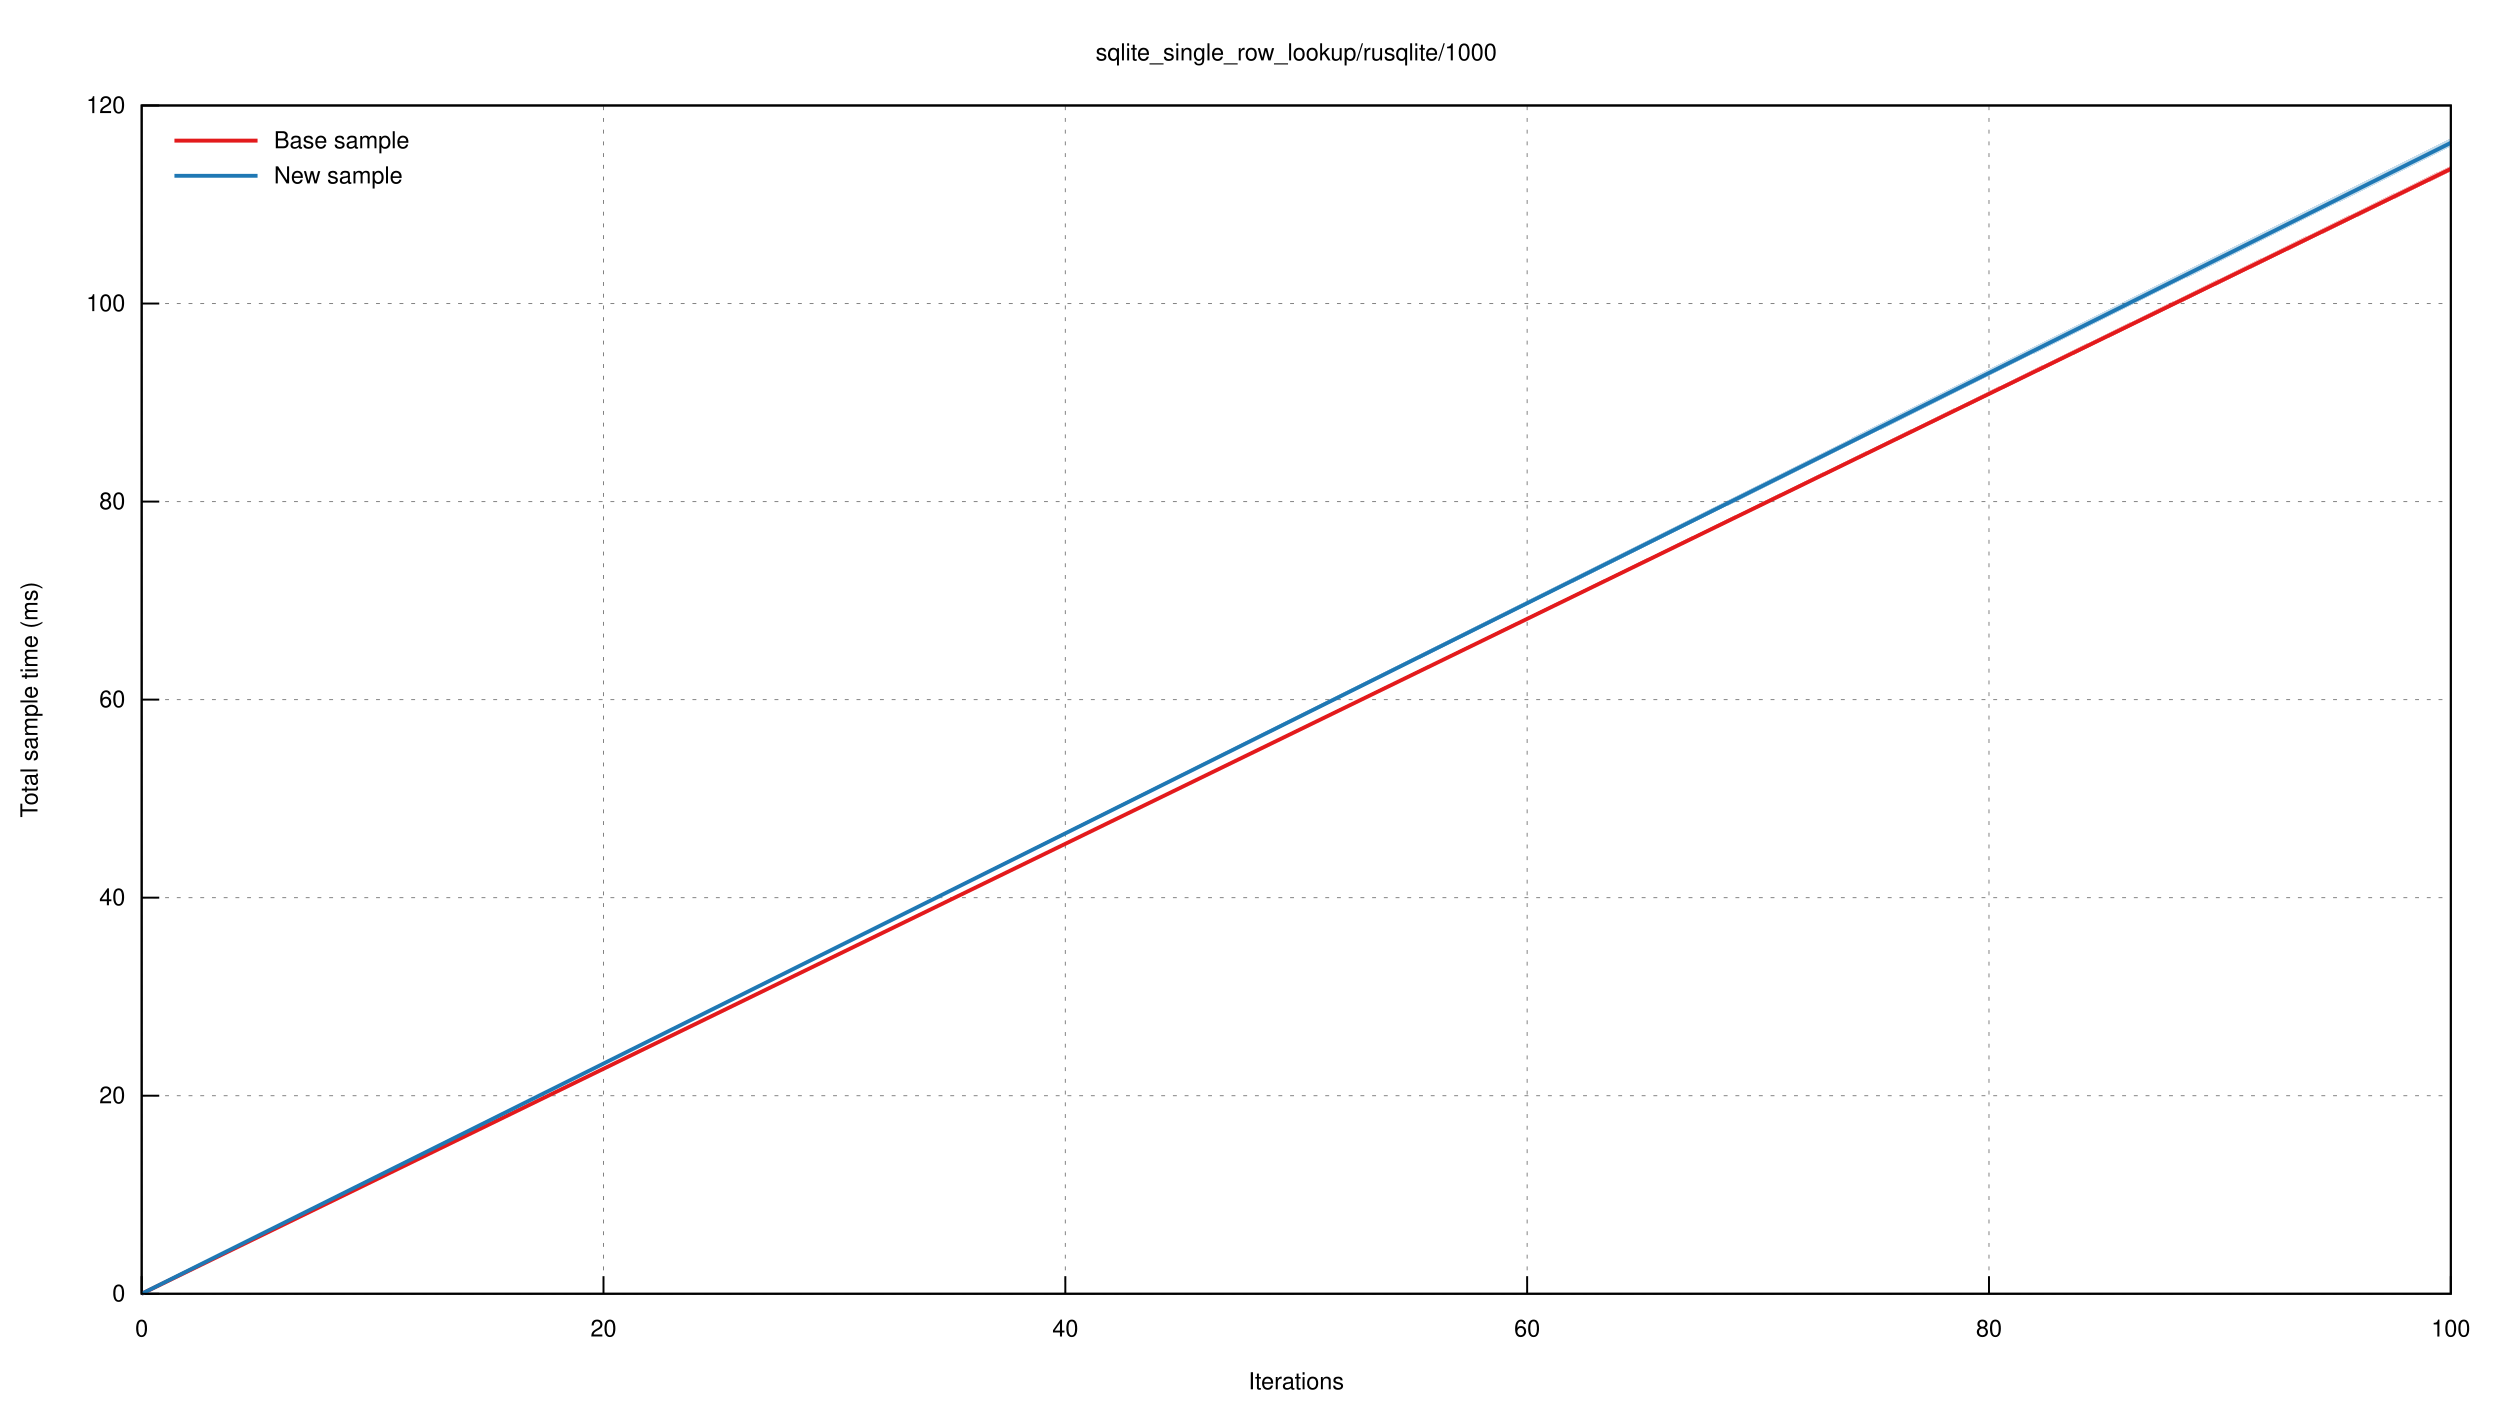
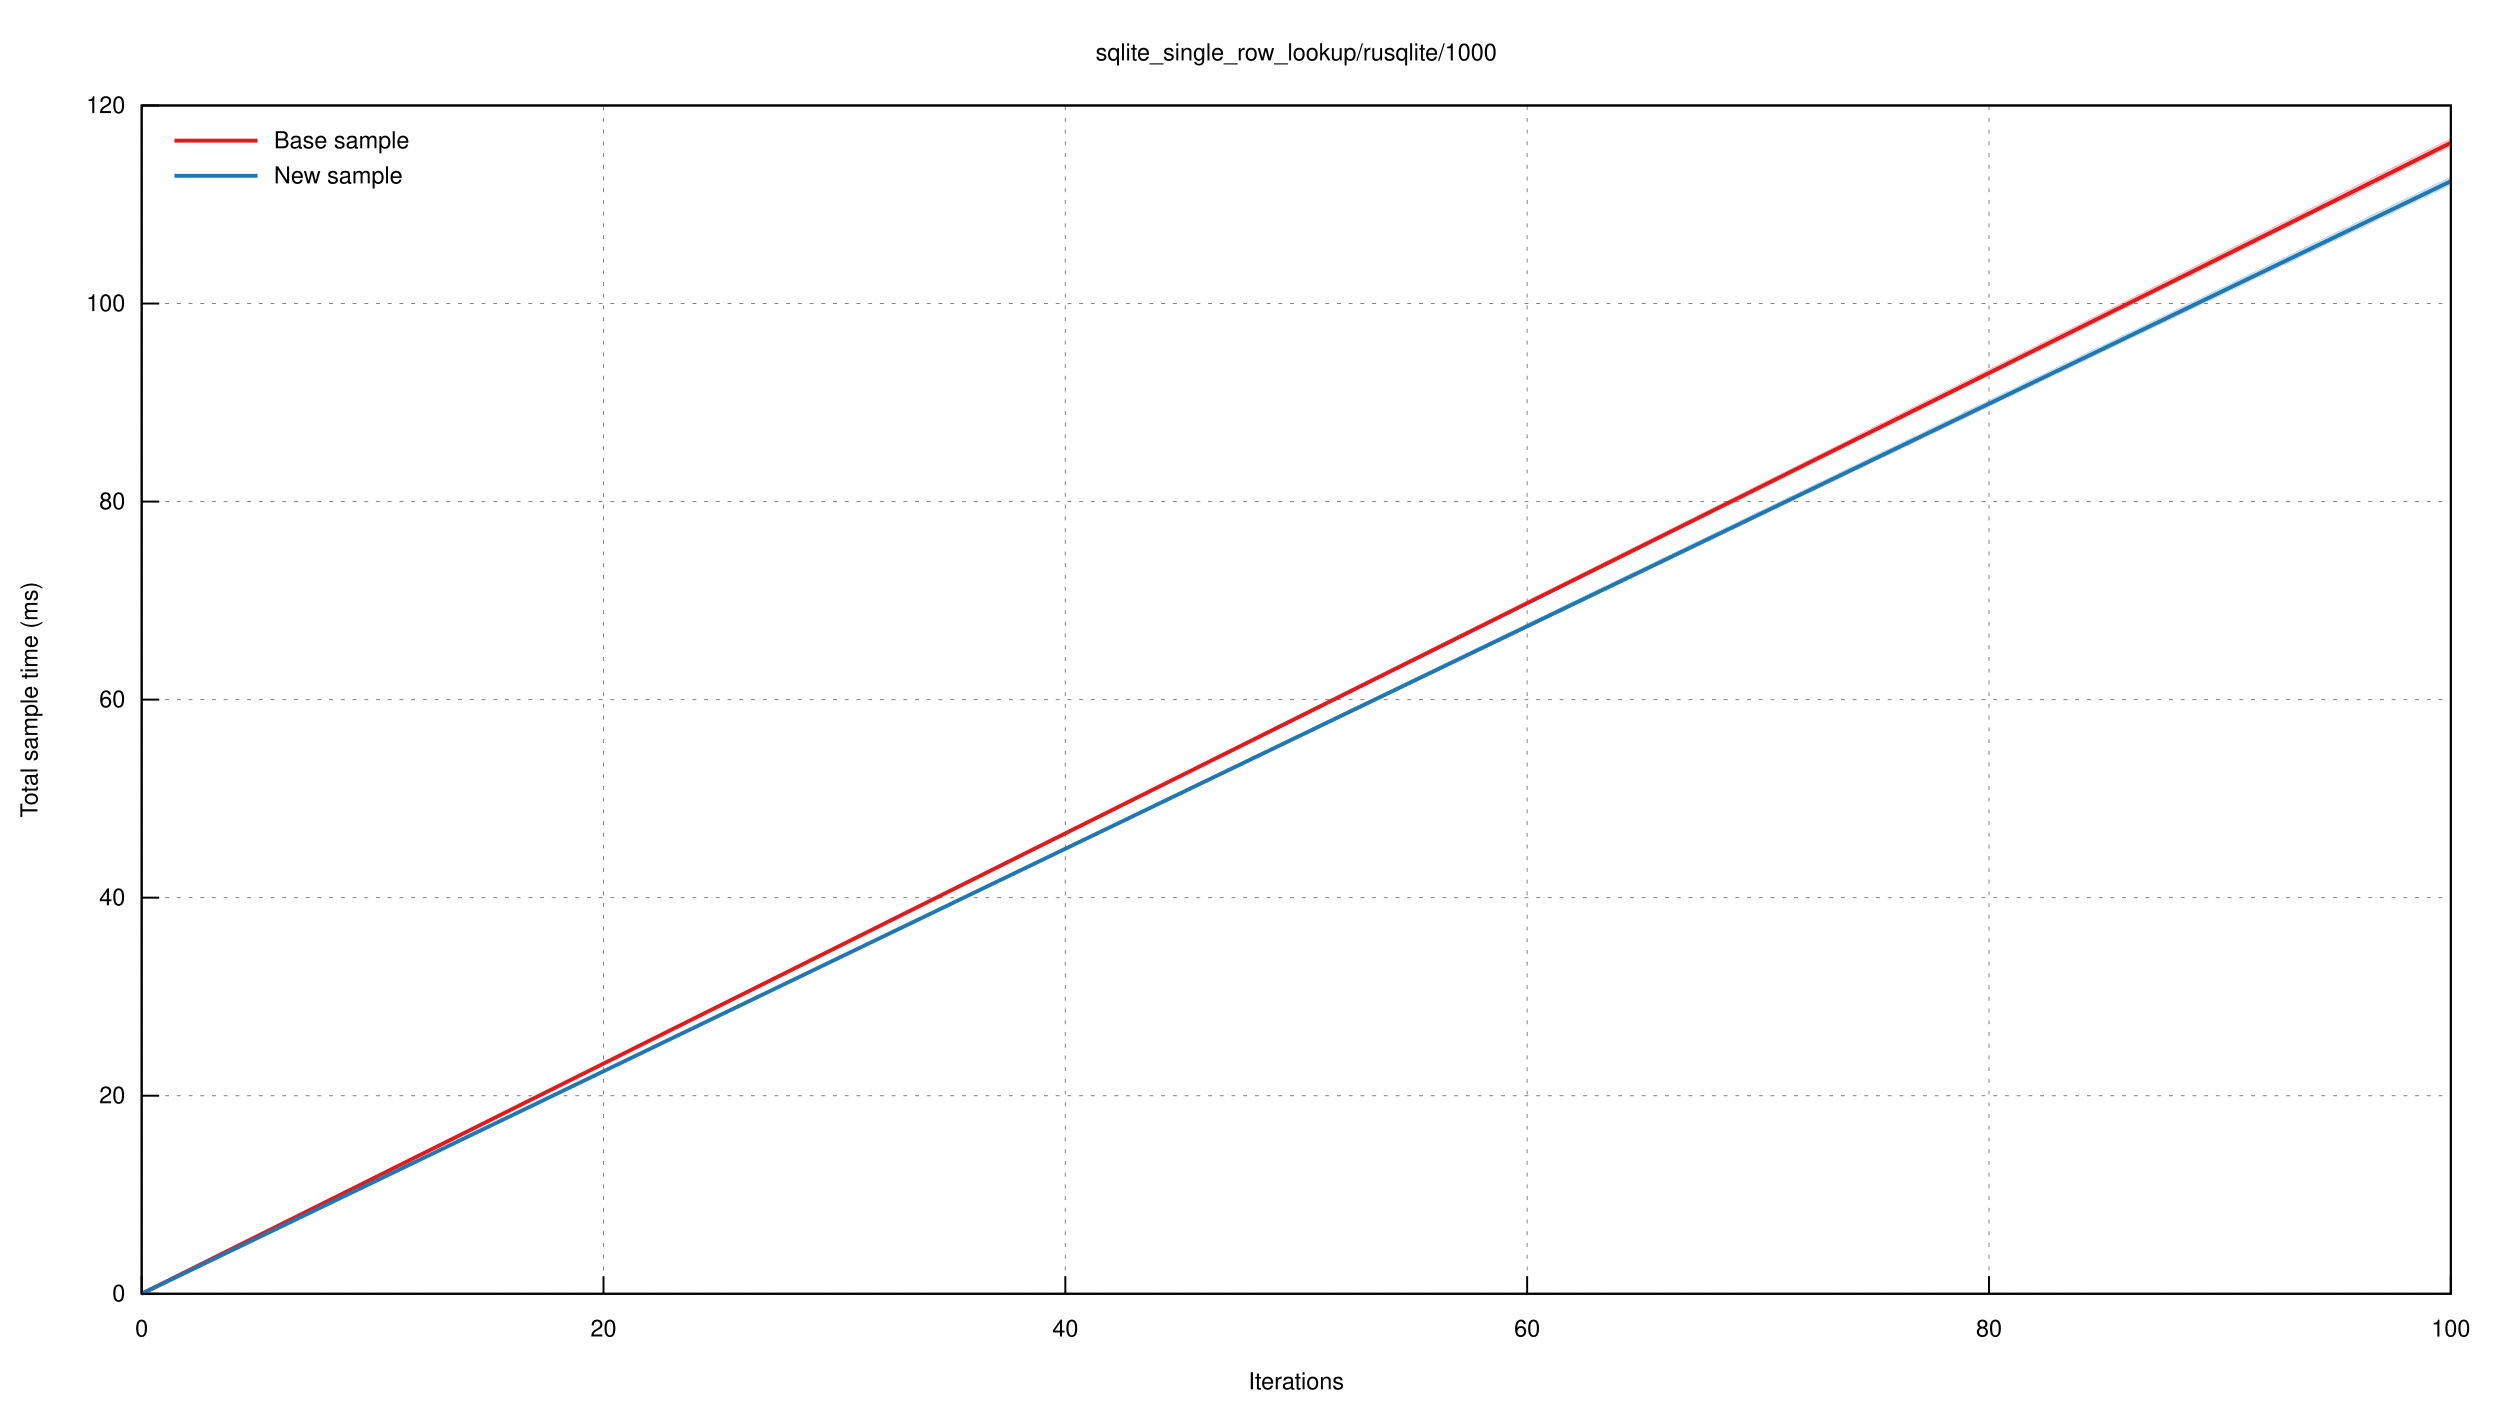
<svg xmlns="http://www.w3.org/2000/svg" xmlns:xlink="http://www.w3.org/1999/xlink" viewBox="0 0 1280 720">
  <g id="gnuplot_canvas">
    <rect x="0" y="0" width="1280" height="720" fill="none" />
    <defs>
      <circle id="gpDot" r="0.5" stroke-width="0.5" stroke="currentColor" />
      <path id="gpPt0" stroke-width="0.222" stroke="currentColor" d="M-1,0 h2 M0,-1 v2" />
      <path id="gpPt1" stroke-width="0.222" stroke="currentColor" d="M-1,-1 L1,1 M1,-1 L-1,1" />
      <path id="gpPt2" stroke-width="0.222" stroke="currentColor" d="M-1,0 L1,0 M0,-1 L0,1 M-1,-1 L1,1 M-1,1 L1,-1" />
      <rect id="gpPt3" stroke-width="0.222" stroke="currentColor" x="-1" y="-1" width="2" height="2" />
      <rect id="gpPt4" stroke-width="0.222" stroke="currentColor" fill="currentColor" x="-1" y="-1" width="2" height="2" />
      <circle id="gpPt5" stroke-width="0.222" stroke="currentColor" cx="0" cy="0" r="1" />
      <use xlink:href="#gpPt5" id="gpPt6" fill="currentColor" stroke="none" />
      <path id="gpPt7" stroke-width="0.222" stroke="currentColor" d="M0,-1.33 L-1.33,0.67 L1.33,0.67 z" />
      <use xlink:href="#gpPt7" id="gpPt8" fill="currentColor" stroke="none" />
      <use xlink:href="#gpPt7" id="gpPt9" stroke="currentColor" transform="rotate(180)" />
      <use xlink:href="#gpPt9" id="gpPt10" fill="currentColor" stroke="none" />
      <use xlink:href="#gpPt3" id="gpPt11" stroke="currentColor" transform="rotate(45)" />
      <use xlink:href="#gpPt11" id="gpPt12" fill="currentColor" stroke="none" />
      <path id="gpPt13" stroke-width="0.222" stroke="currentColor" d="M0,1.330 L1.265,0.411 L0.782,-1.067 L-0.782,-1.076 L-1.265,0.411 z" />
      <use xlink:href="#gpPt13" id="gpPt14" fill="currentColor" stroke="none" />
      <filter id="textbox" filterUnits="objectBoundingBox" x="0" y="0" height="1" width="1">
        <feFlood flood-color="white" flood-opacity="1" result="bgnd" />
        <feComposite in="SourceGraphic" in2="bgnd" operator="atop" />
      </filter>
      <filter id="greybox" filterUnits="objectBoundingBox" x="0" y="0" height="1" width="1">
        <feFlood flood-color="lightgrey" flood-opacity="1" result="grey" />
        <feComposite in="SourceGraphic" in2="grey" operator="atop" />
      </filter>
    </defs>
    <g fill="none" color="white" stroke="currentColor" stroke-width="1.00" stroke-linecap="butt" stroke-linejoin="miter">
</g>
    <g fill="none" color="black" stroke="currentColor" stroke-width="1.00" stroke-linecap="butt" stroke-linejoin="miter">
</g>
    <g fill="none" color="black" stroke="black" stroke-width="0.50" stroke-linecap="butt" stroke-linejoin="miter">
</g>
    <g fill="none" color="gray" stroke="currentColor" stroke-width="0.50" stroke-linecap="butt" stroke-linejoin="miter">
      <path stroke="gray" stroke-dasharray="2,4" class="gridline" d="M72.53,662.40 L1254.82,662.40  " />
    </g>
    <g fill="none" color="gray" stroke="gray" stroke-width="1.00" stroke-linecap="butt" stroke-linejoin="miter">
</g>
    <g fill="none" color="black" stroke="currentColor" stroke-width="1.00" stroke-linecap="butt" stroke-linejoin="miter">
      <path stroke="black" d="M72.53,662.40 L81.53,662.40  " />
      <g transform="translate(64.14,666.30)" stroke="none" fill="black" font-family="Helvetica" font-size="12.00" text-anchor="end">
        <text>
          <tspan font-family="Helvetica"> 0</tspan>
        </text>
      </g>
    </g>
    <g fill="none" color="black" stroke="currentColor" stroke-width="1.00" stroke-linecap="butt" stroke-linejoin="miter">
</g>
    <g fill="none" color="black" stroke="black" stroke-width="0.50" stroke-linecap="butt" stroke-linejoin="miter">
</g>
    <g fill="none" color="gray" stroke="currentColor" stroke-width="0.50" stroke-linecap="butt" stroke-linejoin="miter">
      <path stroke="gray" stroke-dasharray="2,4" class="gridline" d="M72.53,561.00 L1254.82,561.00  " />
    </g>
    <g fill="none" color="gray" stroke="gray" stroke-width="1.00" stroke-linecap="butt" stroke-linejoin="miter">
</g>
    <g fill="none" color="black" stroke="currentColor" stroke-width="1.00" stroke-linecap="butt" stroke-linejoin="miter">
      <path stroke="black" d="M72.53,561.00 L81.53,561.00  " />
      <g transform="translate(64.14,564.90)" stroke="none" fill="black" font-family="Helvetica" font-size="12.00" text-anchor="end">
        <text>
          <tspan font-family="Helvetica"> 20</tspan>
        </text>
      </g>
    </g>
    <g fill="none" color="black" stroke="currentColor" stroke-width="1.00" stroke-linecap="butt" stroke-linejoin="miter">
</g>
    <g fill="none" color="black" stroke="black" stroke-width="0.50" stroke-linecap="butt" stroke-linejoin="miter">
</g>
    <g fill="none" color="gray" stroke="currentColor" stroke-width="0.50" stroke-linecap="butt" stroke-linejoin="miter">
      <path stroke="gray" stroke-dasharray="2,4" class="gridline" d="M72.53,459.60 L1254.82,459.60  " />
    </g>
    <g fill="none" color="gray" stroke="gray" stroke-width="1.00" stroke-linecap="butt" stroke-linejoin="miter">
</g>
    <g fill="none" color="black" stroke="currentColor" stroke-width="1.00" stroke-linecap="butt" stroke-linejoin="miter">
      <path stroke="black" d="M72.53,459.60 L81.53,459.60  " />
      <g transform="translate(64.14,463.50)" stroke="none" fill="black" font-family="Helvetica" font-size="12.00" text-anchor="end">
        <text>
          <tspan font-family="Helvetica"> 40</tspan>
        </text>
      </g>
    </g>
    <g fill="none" color="black" stroke="currentColor" stroke-width="1.00" stroke-linecap="butt" stroke-linejoin="miter">
</g>
    <g fill="none" color="black" stroke="black" stroke-width="0.50" stroke-linecap="butt" stroke-linejoin="miter">
</g>
    <g fill="none" color="gray" stroke="currentColor" stroke-width="0.50" stroke-linecap="butt" stroke-linejoin="miter">
      <path stroke="gray" stroke-dasharray="2,4" class="gridline" d="M72.53,358.20 L1254.82,358.20  " />
    </g>
    <g fill="none" color="gray" stroke="gray" stroke-width="1.00" stroke-linecap="butt" stroke-linejoin="miter">
</g>
    <g fill="none" color="black" stroke="currentColor" stroke-width="1.00" stroke-linecap="butt" stroke-linejoin="miter">
      <path stroke="black" d="M72.53,358.20 L81.53,358.20  " />
      <g transform="translate(64.14,362.10)" stroke="none" fill="black" font-family="Helvetica" font-size="12.00" text-anchor="end">
        <text>
          <tspan font-family="Helvetica"> 60</tspan>
        </text>
      </g>
    </g>
    <g fill="none" color="black" stroke="currentColor" stroke-width="1.00" stroke-linecap="butt" stroke-linejoin="miter">
</g>
    <g fill="none" color="black" stroke="black" stroke-width="0.50" stroke-linecap="butt" stroke-linejoin="miter">
</g>
    <g fill="none" color="gray" stroke="currentColor" stroke-width="0.50" stroke-linecap="butt" stroke-linejoin="miter">
      <path stroke="gray" stroke-dasharray="2,4" class="gridline" d="M72.53,256.81 L1254.82,256.81  " />
    </g>
    <g fill="none" color="gray" stroke="gray" stroke-width="1.00" stroke-linecap="butt" stroke-linejoin="miter">
</g>
    <g fill="none" color="black" stroke="currentColor" stroke-width="1.00" stroke-linecap="butt" stroke-linejoin="miter">
      <path stroke="black" d="M72.53,256.81 L81.53,256.81  " />
      <g transform="translate(64.14,260.71)" stroke="none" fill="black" font-family="Helvetica" font-size="12.00" text-anchor="end">
        <text>
          <tspan font-family="Helvetica"> 80</tspan>
        </text>
      </g>
    </g>
    <g fill="none" color="black" stroke="currentColor" stroke-width="1.00" stroke-linecap="butt" stroke-linejoin="miter">
</g>
    <g fill="none" color="black" stroke="black" stroke-width="0.50" stroke-linecap="butt" stroke-linejoin="miter">
</g>
    <g fill="none" color="gray" stroke="currentColor" stroke-width="0.50" stroke-linecap="butt" stroke-linejoin="miter">
      <path stroke="gray" stroke-dasharray="2,4" class="gridline" d="M72.53,155.41 L1254.82,155.41  " />
    </g>
    <g fill="none" color="gray" stroke="gray" stroke-width="1.00" stroke-linecap="butt" stroke-linejoin="miter">
</g>
    <g fill="none" color="black" stroke="currentColor" stroke-width="1.00" stroke-linecap="butt" stroke-linejoin="miter">
      <path stroke="black" d="M72.53,155.41 L81.53,155.41  " />
      <g transform="translate(64.14,159.31)" stroke="none" fill="black" font-family="Helvetica" font-size="12.00" text-anchor="end">
        <text>
          <tspan font-family="Helvetica"> 100</tspan>
        </text>
      </g>
    </g>
    <g fill="none" color="black" stroke="currentColor" stroke-width="1.00" stroke-linecap="butt" stroke-linejoin="miter">
</g>
    <g fill="none" color="black" stroke="black" stroke-width="0.50" stroke-linecap="butt" stroke-linejoin="miter">
</g>
    <g fill="none" color="gray" stroke="currentColor" stroke-width="0.50" stroke-linecap="butt" stroke-linejoin="miter">
      <path stroke="gray" stroke-dasharray="2,4" class="gridline" d="M72.53,54.01 L1254.82,54.01  " />
    </g>
    <g fill="none" color="gray" stroke="gray" stroke-width="1.00" stroke-linecap="butt" stroke-linejoin="miter">
</g>
    <g fill="none" color="black" stroke="currentColor" stroke-width="1.00" stroke-linecap="butt" stroke-linejoin="miter">
      <path stroke="black" d="M72.53,54.01 L81.53,54.01  " />
      <g transform="translate(64.14,57.91)" stroke="none" fill="black" font-family="Helvetica" font-size="12.00" text-anchor="end">
        <text>
          <tspan font-family="Helvetica"> 120</tspan>
        </text>
      </g>
    </g>
    <g fill="none" color="black" stroke="currentColor" stroke-width="1.00" stroke-linecap="butt" stroke-linejoin="miter">
</g>
    <g fill="none" color="black" stroke="black" stroke-width="0.50" stroke-linecap="butt" stroke-linejoin="miter">
</g>
    <g fill="none" color="gray" stroke="currentColor" stroke-width="0.50" stroke-linecap="butt" stroke-linejoin="miter">
      <path stroke="gray" stroke-dasharray="2,4" class="gridline" d="M72.53,662.40 L72.53,54.01  " />
    </g>
    <g fill="none" color="gray" stroke="gray" stroke-width="1.00" stroke-linecap="butt" stroke-linejoin="miter">
</g>
    <g fill="none" color="black" stroke="currentColor" stroke-width="1.00" stroke-linecap="butt" stroke-linejoin="miter">
      <path stroke="black" d="M72.53,662.40 L72.53,653.40  " />
      <g transform="translate(72.53,684.30)" stroke="none" fill="black" font-family="Helvetica" font-size="12.00" text-anchor="middle">
        <text>
          <tspan font-family="Helvetica"> 0</tspan>
        </text>
      </g>
    </g>
    <g fill="none" color="black" stroke="currentColor" stroke-width="1.00" stroke-linecap="butt" stroke-linejoin="miter">
</g>
    <g fill="none" color="black" stroke="black" stroke-width="0.50" stroke-linecap="butt" stroke-linejoin="miter">
</g>
    <g fill="none" color="gray" stroke="currentColor" stroke-width="0.50" stroke-linecap="butt" stroke-linejoin="miter">
      <path stroke="gray" stroke-dasharray="2,4" class="gridline" d="M308.99,662.40 L308.99,54.01  " />
    </g>
    <g fill="none" color="gray" stroke="gray" stroke-width="1.00" stroke-linecap="butt" stroke-linejoin="miter">
</g>
    <g fill="none" color="black" stroke="currentColor" stroke-width="1.00" stroke-linecap="butt" stroke-linejoin="miter">
      <path stroke="black" d="M308.99,662.40 L308.99,653.40  " />
      <g transform="translate(308.99,684.30)" stroke="none" fill="black" font-family="Helvetica" font-size="12.00" text-anchor="middle">
        <text>
          <tspan font-family="Helvetica"> 20</tspan>
        </text>
      </g>
    </g>
    <g fill="none" color="black" stroke="currentColor" stroke-width="1.00" stroke-linecap="butt" stroke-linejoin="miter">
</g>
    <g fill="none" color="black" stroke="black" stroke-width="0.50" stroke-linecap="butt" stroke-linejoin="miter">
</g>
    <g fill="none" color="gray" stroke="currentColor" stroke-width="0.50" stroke-linecap="butt" stroke-linejoin="miter">
      <path stroke="gray" stroke-dasharray="2,4" class="gridline" d="M545.45,662.40 L545.45,54.01  " />
    </g>
    <g fill="none" color="gray" stroke="gray" stroke-width="1.00" stroke-linecap="butt" stroke-linejoin="miter">
</g>
    <g fill="none" color="black" stroke="currentColor" stroke-width="1.00" stroke-linecap="butt" stroke-linejoin="miter">
      <path stroke="black" d="M545.45,662.40 L545.45,653.40  " />
      <g transform="translate(545.45,684.30)" stroke="none" fill="black" font-family="Helvetica" font-size="12.00" text-anchor="middle">
        <text>
          <tspan font-family="Helvetica"> 40</tspan>
        </text>
      </g>
    </g>
    <g fill="none" color="black" stroke="currentColor" stroke-width="1.00" stroke-linecap="butt" stroke-linejoin="miter">
</g>
    <g fill="none" color="black" stroke="black" stroke-width="0.50" stroke-linecap="butt" stroke-linejoin="miter">
</g>
    <g fill="none" color="gray" stroke="currentColor" stroke-width="0.50" stroke-linecap="butt" stroke-linejoin="miter">
      <path stroke="gray" stroke-dasharray="2,4" class="gridline" d="M781.90,662.40 L781.90,54.01  " />
    </g>
    <g fill="none" color="gray" stroke="gray" stroke-width="1.00" stroke-linecap="butt" stroke-linejoin="miter">
</g>
    <g fill="none" color="black" stroke="currentColor" stroke-width="1.00" stroke-linecap="butt" stroke-linejoin="miter">
      <path stroke="black" d="M781.90,662.40 L781.90,653.40  " />
      <g transform="translate(781.90,684.30)" stroke="none" fill="black" font-family="Helvetica" font-size="12.00" text-anchor="middle">
        <text>
          <tspan font-family="Helvetica"> 60</tspan>
        </text>
      </g>
    </g>
    <g fill="none" color="black" stroke="currentColor" stroke-width="1.00" stroke-linecap="butt" stroke-linejoin="miter">
</g>
    <g fill="none" color="black" stroke="black" stroke-width="0.50" stroke-linecap="butt" stroke-linejoin="miter">
</g>
    <g fill="none" color="gray" stroke="currentColor" stroke-width="0.50" stroke-linecap="butt" stroke-linejoin="miter">
      <path stroke="gray" stroke-dasharray="2,4" class="gridline" d="M1018.36,662.40 L1018.36,54.01  " />
    </g>
    <g fill="none" color="gray" stroke="gray" stroke-width="1.00" stroke-linecap="butt" stroke-linejoin="miter">
</g>
    <g fill="none" color="black" stroke="currentColor" stroke-width="1.00" stroke-linecap="butt" stroke-linejoin="miter">
      <path stroke="black" d="M1018.36,662.40 L1018.36,653.40  " />
      <g transform="translate(1018.36,684.30)" stroke="none" fill="black" font-family="Helvetica" font-size="12.00" text-anchor="middle">
        <text>
          <tspan font-family="Helvetica"> 80</tspan>
        </text>
      </g>
    </g>
    <g fill="none" color="black" stroke="currentColor" stroke-width="1.00" stroke-linecap="butt" stroke-linejoin="miter">
</g>
    <g fill="none" color="black" stroke="black" stroke-width="0.50" stroke-linecap="butt" stroke-linejoin="miter">
</g>
    <g fill="none" color="gray" stroke="currentColor" stroke-width="0.50" stroke-linecap="butt" stroke-linejoin="miter">
      <path stroke="gray" stroke-dasharray="2,4" class="gridline" d="M1254.82,662.40 L1254.82,54.01  " />
    </g>
    <g fill="none" color="gray" stroke="gray" stroke-width="1.00" stroke-linecap="butt" stroke-linejoin="miter">
</g>
    <g fill="none" color="black" stroke="currentColor" stroke-width="1.00" stroke-linecap="butt" stroke-linejoin="miter">
      <path stroke="black" d="M1254.82,662.40 L1254.82,653.40  " />
      <g transform="translate(1254.82,684.30)" stroke="none" fill="black" font-family="Helvetica" font-size="12.00" text-anchor="middle">
        <text>
          <tspan font-family="Helvetica"> 100</tspan>
        </text>
      </g>
    </g>
    <g fill="none" color="black" stroke="currentColor" stroke-width="1.00" stroke-linecap="butt" stroke-linejoin="miter">
</g>
    <g fill="none" color="black" stroke="currentColor" stroke-width="1.00" stroke-linecap="butt" stroke-linejoin="miter">
      <path stroke="black" d="M72.53,54.01 L72.53,662.40 L1254.82,662.40 L1254.82,54.01 L72.53,54.01 Z  " />
    </g>
    <g fill="none" color="black" stroke="currentColor" stroke-width="1.00" stroke-linecap="butt" stroke-linejoin="miter">
</g>
    <g id="gnuplot_plot_1" fill="none">
      <g fill="none" color="black" stroke="currentColor" stroke-width="1.00" stroke-linecap="butt" stroke-linejoin="miter">
        <g stroke="none" shape-rendering="crispEdges">
          <polygon fill="rgb(227,  26,  28)" fill-opacity="0.25" points="72.53,662.40 72.53,662.40 72.53,662.40 " />
-           <polygon fill="rgb(227,  26,  28)" fill-opacity="0.25" points="72.53,662.40 1254.82,87.88 1254.82,84.73 " />
+           <polygon fill="rgb(227,  26,  28)" fill-opacity="0.25" points="72.53,662.40 1254.82,75.11 1254.82,70.68 " />
        </g>
      </g>
    </g>
    <g id="gnuplot_plot_2" fill="none">
      <g fill="none" color="black" stroke="currentColor" stroke-width="1.00" stroke-linecap="butt" stroke-linejoin="miter">
        <g stroke="none" shape-rendering="crispEdges">
          <polygon fill="rgb( 31, 120, 180)" fill-opacity="0.25" points="72.53,662.40 72.53,662.40 72.53,662.40 " />
-           <polygon fill="rgb( 31, 120, 180)" fill-opacity="0.25" points="72.53,662.40 1254.82,75.11 1254.82,70.68 " />
+           <polygon fill="rgb( 31, 120, 180)" fill-opacity="0.25" points="72.53,662.40 1254.82,94.80 1254.82,90.38 " />
        </g>
      </g>
    </g>
    <g id="gnuplot_plot_3">
      <g fill="none" color="white" stroke="rgb( 31, 120, 180)" stroke-width="2.00" stroke-linecap="butt" stroke-linejoin="miter">
</g>
      <g fill="none" color="black" stroke="currentColor" stroke-width="2.00" stroke-linecap="butt" stroke-linejoin="miter">
        <g transform="translate(140.26,75.91)" stroke="none" fill="black" font-family="Helvetica" font-size="12.00" text-anchor="start">
          <text>
            <tspan font-family="Helvetica">Base sample</tspan>
          </text>
        </g>
      </g>
      <g fill="none" color="black" stroke="currentColor" stroke-width="2.00" stroke-linecap="butt" stroke-linejoin="miter">
-         <path stroke="rgb(227,  26,  28)" d="M89.31,72.01 L131.87,72.01 M72.53,662.40 L1254.82,86.47  " />
+         <path stroke="rgb(227,  26,  28)" d="M89.31,72.01 L131.87,72.01 M72.53,662.40 L1254.82,73.11  " />
      </g>
    </g>
    <g id="gnuplot_plot_4">
      <g fill="none" color="black" stroke="currentColor" stroke-width="2.00" stroke-linecap="butt" stroke-linejoin="miter">
        <g transform="translate(140.26,93.91)" stroke="none" fill="black" font-family="Helvetica" font-size="12.00" text-anchor="start">
          <text>
            <tspan font-family="Helvetica">New sample</tspan>
          </text>
        </g>
      </g>
      <g fill="none" color="black" stroke="currentColor" stroke-width="2.00" stroke-linecap="butt" stroke-linejoin="miter">
-         <path stroke="rgb( 31, 120, 180)" d="M89.31,90.01 L131.87,90.01 M72.53,662.40 L1254.82,73.11  " />
+         <path stroke="rgb( 31, 120, 180)" d="M89.31,90.01 L131.87,90.01 M72.53,662.40 L1254.82,92.78  " />
      </g>
    </g>
    <g fill="none" color="black" stroke="currentColor" stroke-width="2.00" stroke-linecap="butt" stroke-linejoin="miter">
</g>
    <g fill="none" color="black" stroke="black" stroke-width="1.00" stroke-linecap="butt" stroke-linejoin="miter">
</g>
    <g fill="none" color="black" stroke="currentColor" stroke-width="1.00" stroke-linecap="butt" stroke-linejoin="miter">
      <path stroke="black" d="M72.53,54.01 L72.53,662.40 L1254.82,662.40 L1254.82,54.01 L72.53,54.01 Z  " />
      <g transform="translate(19.18,358.21) rotate(270.00)" stroke="none" fill="black" font-family="Helvetica" font-size="12.00" text-anchor="middle">
        <text>
          <tspan font-family="Helvetica">Total sample time (ms)</tspan>
        </text>
      </g>
    </g>
    <g fill="none" color="black" stroke="currentColor" stroke-width="1.00" stroke-linecap="butt" stroke-linejoin="miter">
      <g transform="translate(663.67,711.30)" stroke="none" fill="black" font-family="Helvetica" font-size="12.00" text-anchor="middle">
        <text>
          <tspan font-family="Helvetica">Iterations</tspan>
        </text>
      </g>
    </g>
    <g fill="none" color="black" stroke="currentColor" stroke-width="1.00" stroke-linecap="butt" stroke-linejoin="miter">
</g>
    <g fill="none" color="black" stroke="currentColor" stroke-width="1.00" stroke-linecap="butt" stroke-linejoin="miter">
      <g transform="translate(663.67,30.91)" stroke="none" fill="black" font-family="Helvetica" font-size="12.00" text-anchor="middle">
        <text>
          <tspan font-family="Helvetica">sqlite_single_row_lookup/rusqlite/1000</tspan>
        </text>
      </g>
    </g>
    <g fill="none" color="black" stroke="currentColor" stroke-width="1.00" stroke-linecap="butt" stroke-linejoin="miter">
</g>
  </g>
</svg>
